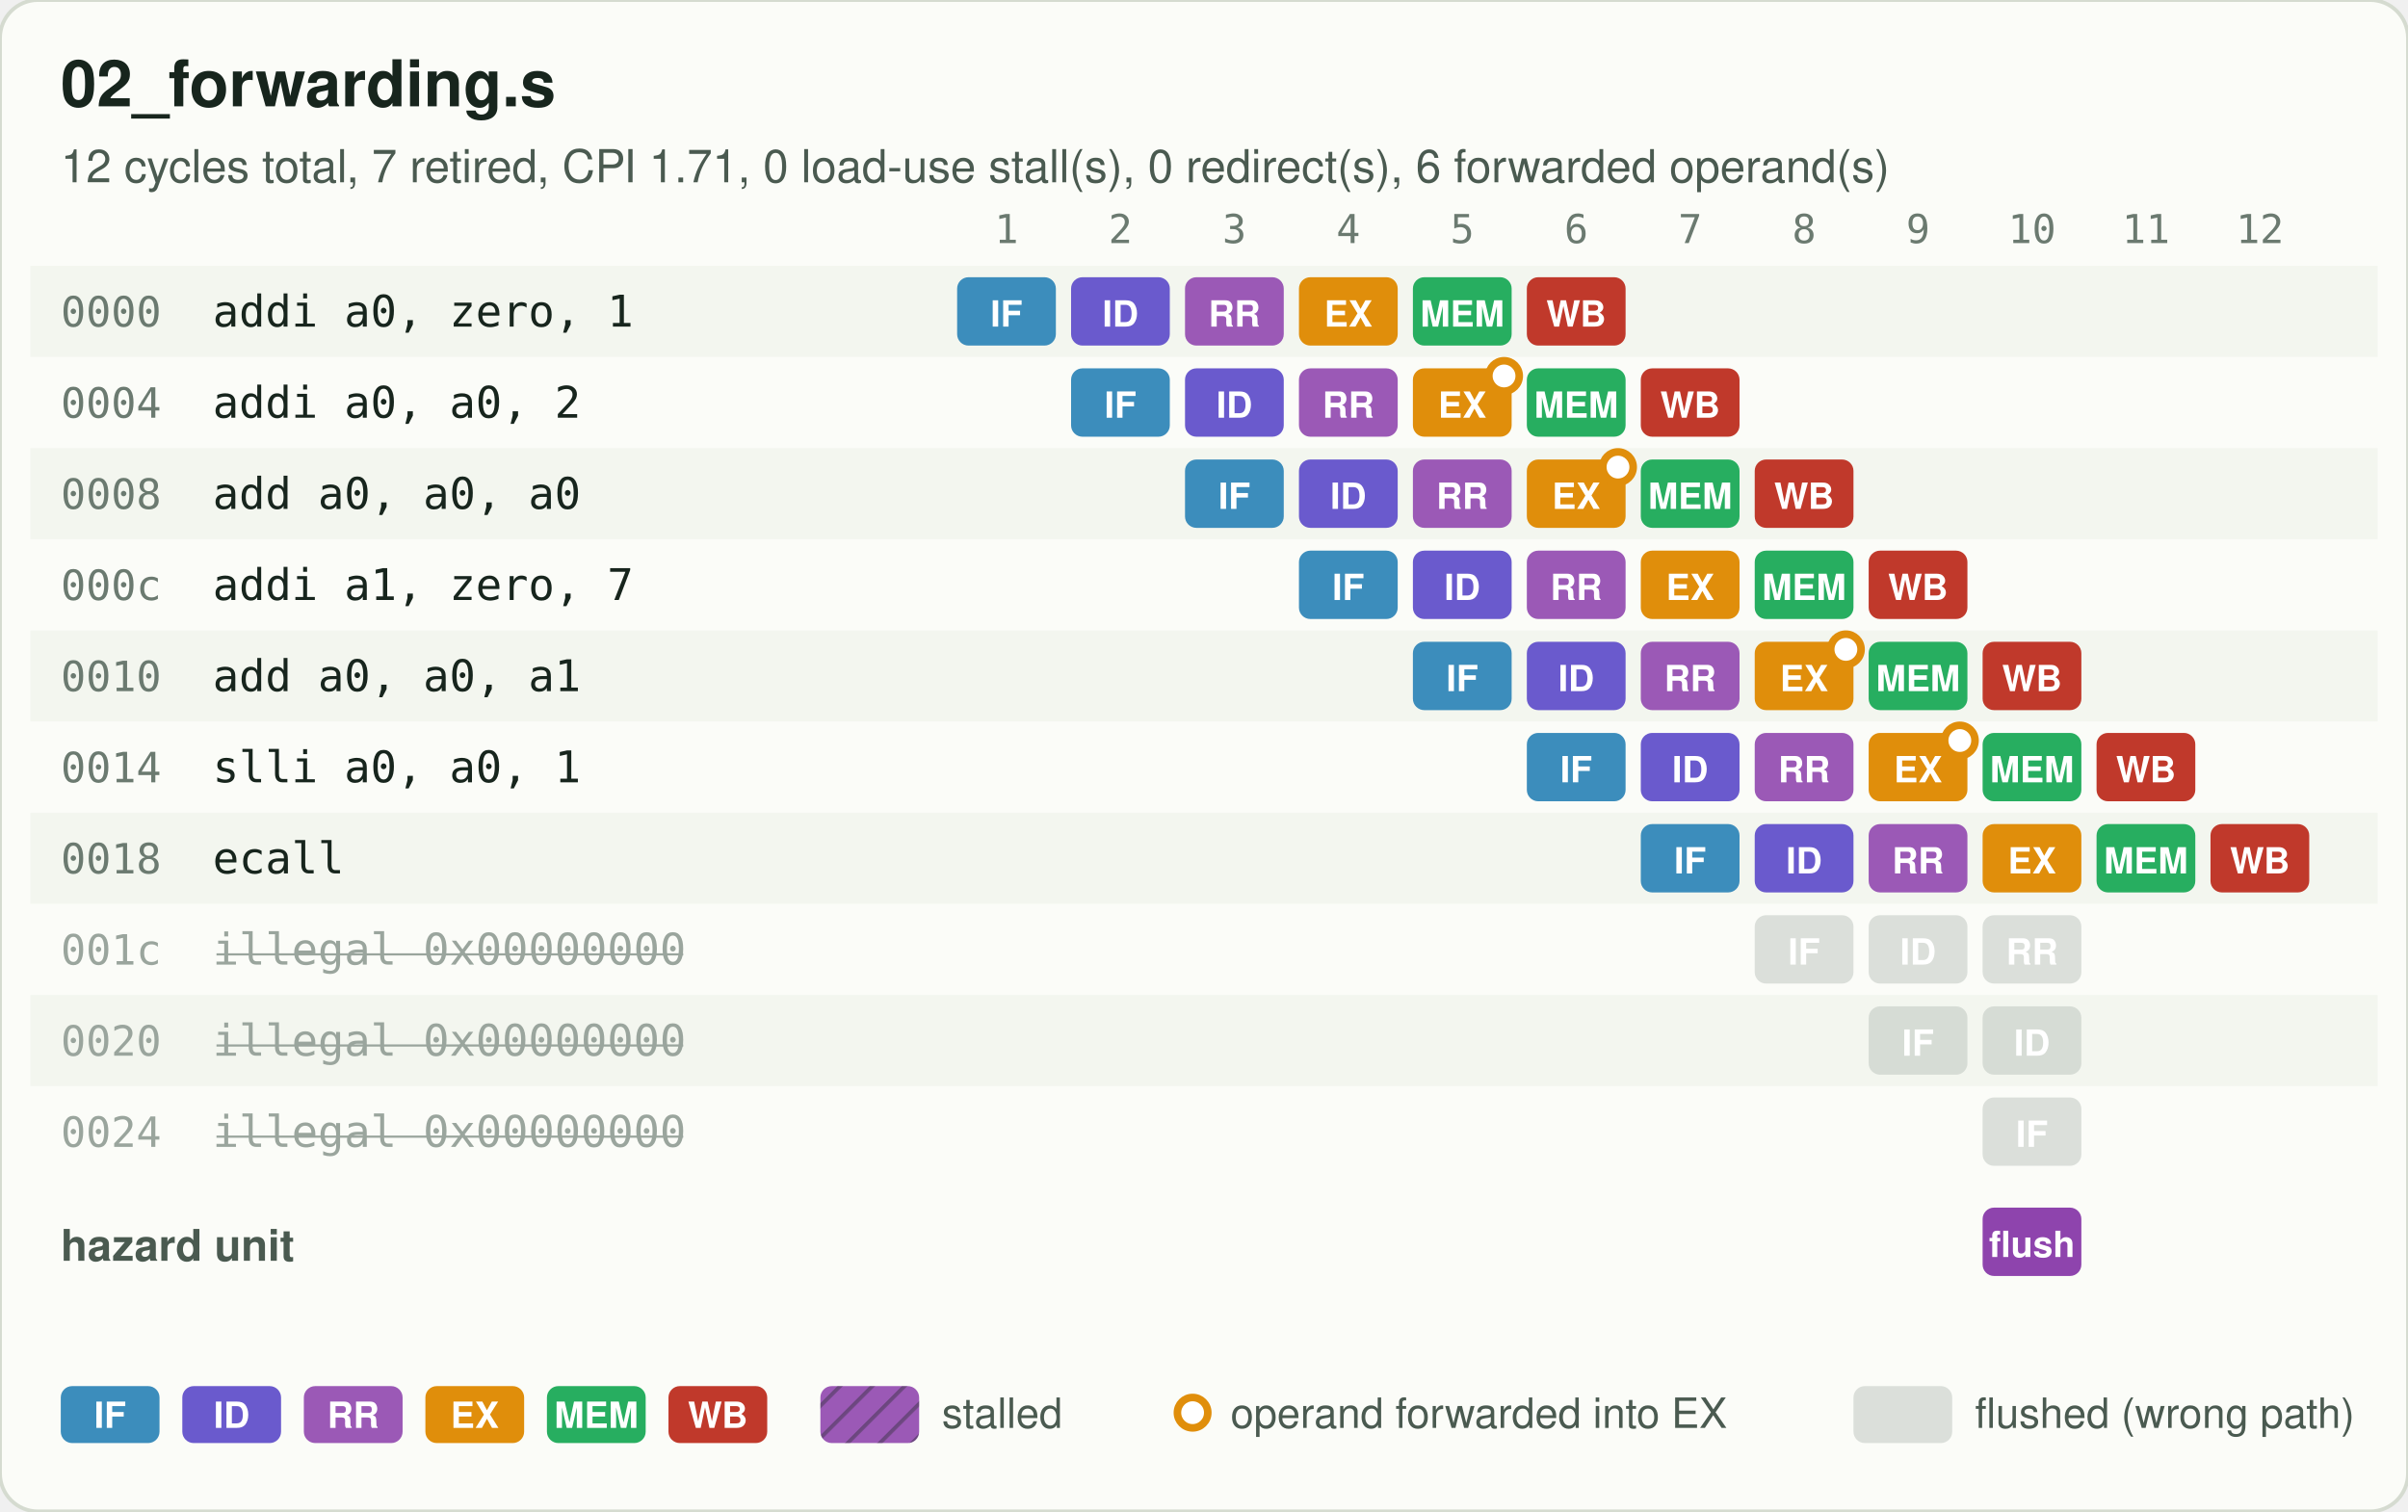
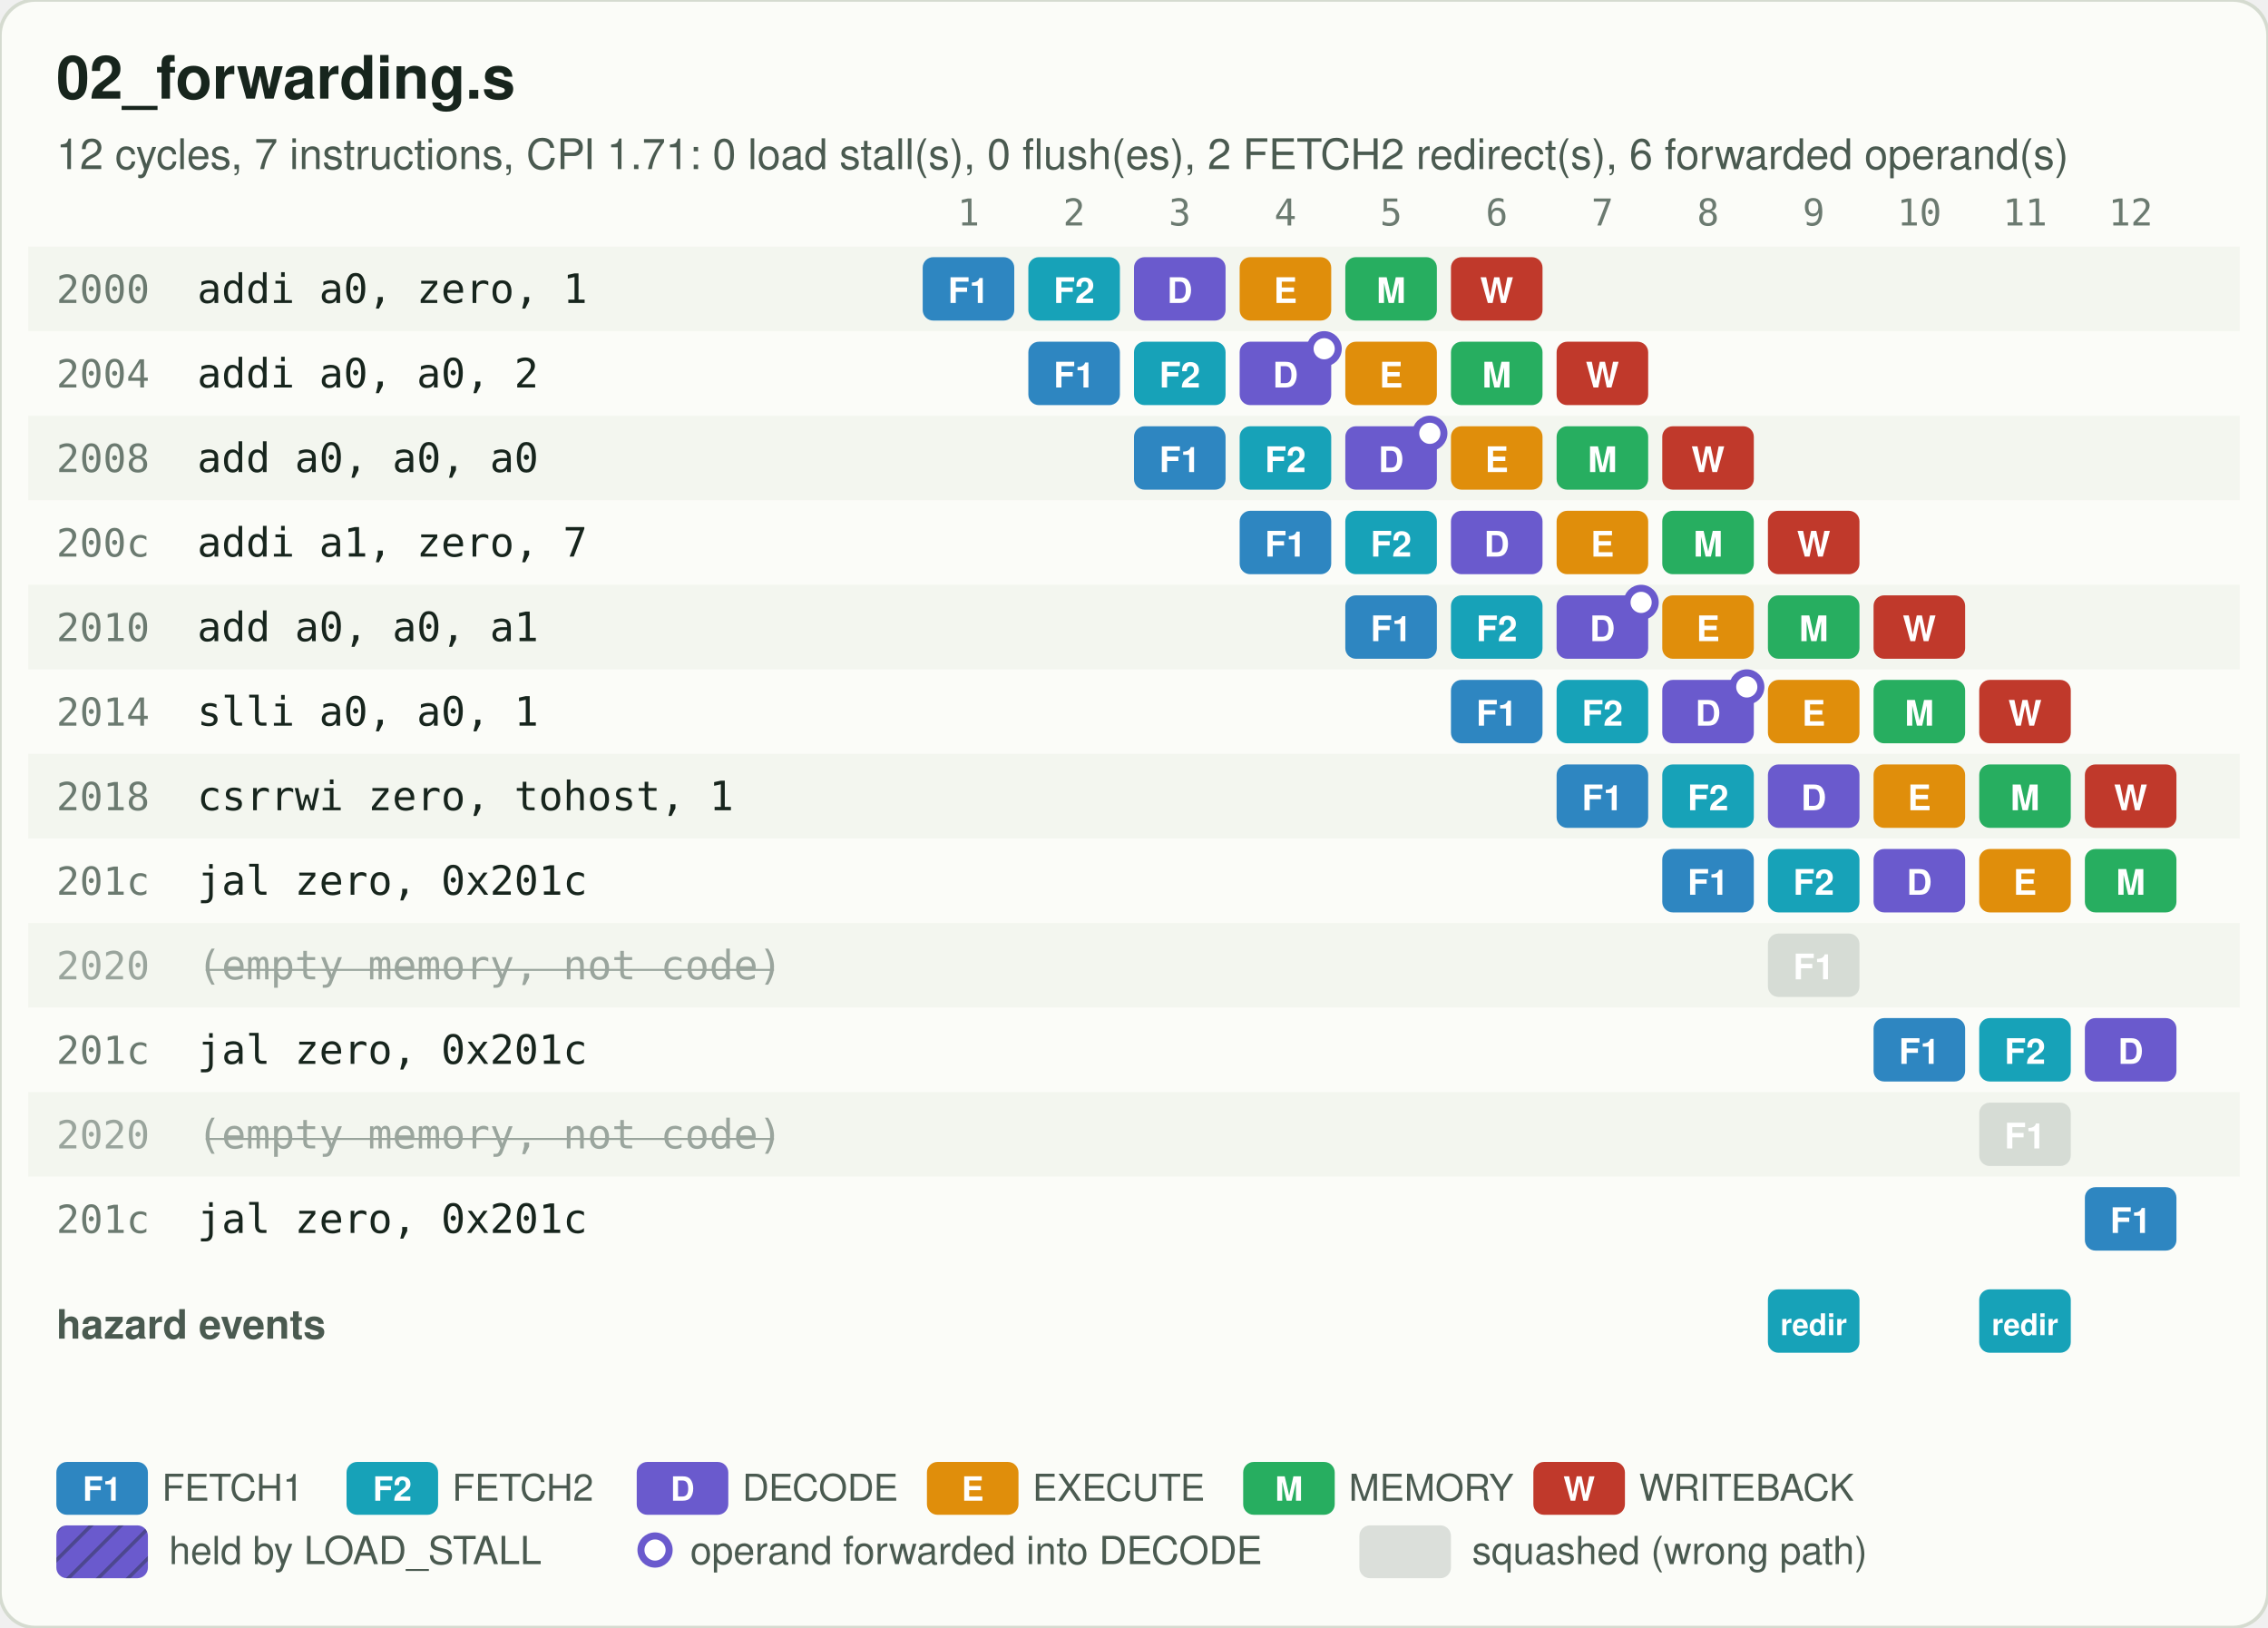
- <svg xmlns="http://www.w3.org/2000/svg" viewBox="0 0 634 398" width="634" height="398">
+ <svg xmlns="http://www.w3.org/2000/svg" viewBox="0 0 644 462" width="644" height="462">
  <defs>
    <pattern id="hatch" width="6" height="6" patternUnits="userSpaceOnUse" patternTransform="rotate(45)">
      <line x1="0" y1="0" x2="0" y2="6" stroke="#17251D" stroke-opacity="0.35" stroke-width="2" />
    </pattern>
  </defs>
  <rect width="100%" height="100%" rx="10" fill="#FBFCF8" stroke="#D5DBD0" />
  <text x="16" y="28" font-family="'IBM Plex Sans','Segoe UI',Helvetica,Arial,sans-serif" font-size="17" font-weight="600" fill="#17251D">02_forwarding.s</text>
-   <text x="16" y="48" font-family="'IBM Plex Sans','Segoe UI',Helvetica,Arial,sans-serif" font-size="12" fill="#4A5A50">12 cycles total, 7 retired, CPI 1.71, 0 load-use stall(s), 0 redirect(s), 6 forwarded operand(s)</text>
-   <text x="265" y="64" text-anchor="middle" font-family="'IBM Plex Mono','SFMono-Regular',Consolas,monospace" font-size="10.5" fill="#6B7A70">1</text>
-   <text x="295" y="64" text-anchor="middle" font-family="'IBM Plex Mono','SFMono-Regular',Consolas,monospace" font-size="10.5" fill="#6B7A70">2</text>
-   <text x="325" y="64" text-anchor="middle" font-family="'IBM Plex Mono','SFMono-Regular',Consolas,monospace" font-size="10.5" fill="#6B7A70">3</text>
-   <text x="355" y="64" text-anchor="middle" font-family="'IBM Plex Mono','SFMono-Regular',Consolas,monospace" font-size="10.5" fill="#6B7A70">4</text>
-   <text x="385" y="64" text-anchor="middle" font-family="'IBM Plex Mono','SFMono-Regular',Consolas,monospace" font-size="10.5" fill="#6B7A70">5</text>
-   <text x="415" y="64" text-anchor="middle" font-family="'IBM Plex Mono','SFMono-Regular',Consolas,monospace" font-size="10.5" fill="#6B7A70">6</text>
-   <text x="445" y="64" text-anchor="middle" font-family="'IBM Plex Mono','SFMono-Regular',Consolas,monospace" font-size="10.5" fill="#6B7A70">7</text>
-   <text x="475" y="64" text-anchor="middle" font-family="'IBM Plex Mono','SFMono-Regular',Consolas,monospace" font-size="10.5" fill="#6B7A70">8</text>
-   <text x="505" y="64" text-anchor="middle" font-family="'IBM Plex Mono','SFMono-Regular',Consolas,monospace" font-size="10.5" fill="#6B7A70">9</text>
-   <text x="535" y="64" text-anchor="middle" font-family="'IBM Plex Mono','SFMono-Regular',Consolas,monospace" font-size="10.5" fill="#6B7A70">10</text>
-   <text x="565" y="64" text-anchor="middle" font-family="'IBM Plex Mono','SFMono-Regular',Consolas,monospace" font-size="10.5" fill="#6B7A70">11</text>
-   <text x="595" y="64" text-anchor="middle" font-family="'IBM Plex Mono','SFMono-Regular',Consolas,monospace" font-size="10.5" fill="#6B7A70">12</text>
-   <rect x="8" y="70" width="618" height="24" fill="#EEF2EA" fill-opacity="0.6" />
-   <text x="16" y="86" font-family="'IBM Plex Mono','SFMono-Regular',Consolas,monospace" font-size="11" fill="#6B7A70">0000</text>
+   <text x="16" y="48" font-family="'IBM Plex Sans','Segoe UI',Helvetica,Arial,sans-serif" font-size="12" fill="#4A5A50">12 cycles, 7 instructions, CPI 1.71: 0 load stall(s), 0 flush(es), 2 FETCH2 redirect(s), 6 forwarded operand(s)</text>
+   <text x="275" y="64" text-anchor="middle" font-family="'IBM Plex Mono','SFMono-Regular',Consolas,monospace" font-size="10.5" fill="#6B7A70">1</text>
+   <text x="305" y="64" text-anchor="middle" font-family="'IBM Plex Mono','SFMono-Regular',Consolas,monospace" font-size="10.5" fill="#6B7A70">2</text>
+   <text x="335" y="64" text-anchor="middle" font-family="'IBM Plex Mono','SFMono-Regular',Consolas,monospace" font-size="10.5" fill="#6B7A70">3</text>
+   <text x="365" y="64" text-anchor="middle" font-family="'IBM Plex Mono','SFMono-Regular',Consolas,monospace" font-size="10.5" fill="#6B7A70">4</text>
+   <text x="395" y="64" text-anchor="middle" font-family="'IBM Plex Mono','SFMono-Regular',Consolas,monospace" font-size="10.5" fill="#6B7A70">5</text>
+   <text x="425" y="64" text-anchor="middle" font-family="'IBM Plex Mono','SFMono-Regular',Consolas,monospace" font-size="10.5" fill="#6B7A70">6</text>
+   <text x="455" y="64" text-anchor="middle" font-family="'IBM Plex Mono','SFMono-Regular',Consolas,monospace" font-size="10.5" fill="#6B7A70">7</text>
+   <text x="485" y="64" text-anchor="middle" font-family="'IBM Plex Mono','SFMono-Regular',Consolas,monospace" font-size="10.5" fill="#6B7A70">8</text>
+   <text x="515" y="64" text-anchor="middle" font-family="'IBM Plex Mono','SFMono-Regular',Consolas,monospace" font-size="10.5" fill="#6B7A70">9</text>
+   <text x="545" y="64" text-anchor="middle" font-family="'IBM Plex Mono','SFMono-Regular',Consolas,monospace" font-size="10.5" fill="#6B7A70">10</text>
+   <text x="575" y="64" text-anchor="middle" font-family="'IBM Plex Mono','SFMono-Regular',Consolas,monospace" font-size="10.5" fill="#6B7A70">11</text>
+   <text x="605" y="64" text-anchor="middle" font-family="'IBM Plex Mono','SFMono-Regular',Consolas,monospace" font-size="10.5" fill="#6B7A70">12</text>
+   <rect x="8" y="70" width="628" height="24" fill="#EEF2EA" fill-opacity="0.6" />
+   <text x="16" y="86" font-family="'IBM Plex Mono','SFMono-Regular',Consolas,monospace" font-size="11" fill="#6B7A70">2000</text>
  <text x="56" y="86" font-family="'IBM Plex Mono','SFMono-Regular',Consolas,monospace" font-size="11.5" fill="#17251D">addi a0, zero, 1</text>
-   <rect x="252" y="73" width="26" height="18" rx="3" fill="#3C8DBC" />
-   <text x="265" y="86" text-anchor="middle" font-family="'IBM Plex Sans','Segoe UI',Helvetica,Arial,sans-serif" font-size="9.5" font-weight="700" fill="#FFFFFF">IF</text>
-   <rect x="282" y="73" width="26" height="18" rx="3" fill="#6A5ACD" />
-   <text x="295" y="86" text-anchor="middle" font-family="'IBM Plex Sans','Segoe UI',Helvetica,Arial,sans-serif" font-size="9.5" font-weight="700" fill="#FFFFFF">ID</text>
-   <rect x="312" y="73" width="26" height="18" rx="3" fill="#9B59B6" />
-   <text x="325" y="86" text-anchor="middle" font-family="'IBM Plex Sans','Segoe UI',Helvetica,Arial,sans-serif" font-size="9.5" font-weight="700" fill="#FFFFFF">RR</text>
-   <rect x="342" y="73" width="26" height="18" rx="3" fill="#E08E0B" />
-   <text x="355" y="86" text-anchor="middle" font-family="'IBM Plex Sans','Segoe UI',Helvetica,Arial,sans-serif" font-size="9.5" font-weight="700" fill="#FFFFFF">EX</text>
-   <rect x="372" y="73" width="26" height="18" rx="3" fill="#27AE60" />
-   <text x="385" y="86" text-anchor="middle" font-family="'IBM Plex Sans','Segoe UI',Helvetica,Arial,sans-serif" font-size="9.5" font-weight="700" fill="#FFFFFF">MEM</text>
-   <rect x="402" y="73" width="26" height="18" rx="3" fill="#C0392B" />
-   <text x="415" y="86" text-anchor="middle" font-family="'IBM Plex Sans','Segoe UI',Helvetica,Arial,sans-serif" font-size="9.5" font-weight="700" fill="#FFFFFF">WB</text>
-   <text x="16" y="110" font-family="'IBM Plex Mono','SFMono-Regular',Consolas,monospace" font-size="11" fill="#6B7A70">0004</text>
+   <rect x="262" y="73" width="26" height="18" rx="3" fill="#2E86C1" />
+   <text x="275" y="86" text-anchor="middle" font-family="'IBM Plex Sans','Segoe UI',Helvetica,Arial,sans-serif" font-size="10" font-weight="700" fill="#FFFFFF">F1</text>
+   <rect x="292" y="73" width="26" height="18" rx="3" fill="#17A2B8" />
+   <text x="305" y="86" text-anchor="middle" font-family="'IBM Plex Sans','Segoe UI',Helvetica,Arial,sans-serif" font-size="10" font-weight="700" fill="#FFFFFF">F2</text>
+   <rect x="322" y="73" width="26" height="18" rx="3" fill="#6A5ACD" />
+   <text x="335" y="86" text-anchor="middle" font-family="'IBM Plex Sans','Segoe UI',Helvetica,Arial,sans-serif" font-size="10" font-weight="700" fill="#FFFFFF">D</text>
+   <rect x="352" y="73" width="26" height="18" rx="3" fill="#E08E0B" />
+   <text x="365" y="86" text-anchor="middle" font-family="'IBM Plex Sans','Segoe UI',Helvetica,Arial,sans-serif" font-size="10" font-weight="700" fill="#FFFFFF">E</text>
+   <rect x="382" y="73" width="26" height="18" rx="3" fill="#27AE60" />
+   <text x="395" y="86" text-anchor="middle" font-family="'IBM Plex Sans','Segoe UI',Helvetica,Arial,sans-serif" font-size="10" font-weight="700" fill="#FFFFFF">M</text>
+   <rect x="412" y="73" width="26" height="18" rx="3" fill="#C0392B" />
+   <text x="425" y="86" text-anchor="middle" font-family="'IBM Plex Sans','Segoe UI',Helvetica,Arial,sans-serif" font-size="10" font-weight="700" fill="#FFFFFF">W</text>
+   <text x="16" y="110" font-family="'IBM Plex Mono','SFMono-Regular',Consolas,monospace" font-size="11" fill="#6B7A70">2004</text>
  <text x="56" y="110" font-family="'IBM Plex Mono','SFMono-Regular',Consolas,monospace" font-size="11.5" fill="#17251D">addi a0, a0, 2</text>
-   <rect x="282" y="97" width="26" height="18" rx="3" fill="#3C8DBC" />
-   <text x="295" y="110" text-anchor="middle" font-family="'IBM Plex Sans','Segoe UI',Helvetica,Arial,sans-serif" font-size="9.5" font-weight="700" fill="#FFFFFF">IF</text>
-   <rect x="312" y="97" width="26" height="18" rx="3" fill="#6A5ACD" />
-   <text x="325" y="110" text-anchor="middle" font-family="'IBM Plex Sans','Segoe UI',Helvetica,Arial,sans-serif" font-size="9.5" font-weight="700" fill="#FFFFFF">ID</text>
-   <rect x="342" y="97" width="26" height="18" rx="3" fill="#9B59B6" />
-   <text x="355" y="110" text-anchor="middle" font-family="'IBM Plex Sans','Segoe UI',Helvetica,Arial,sans-serif" font-size="9.5" font-weight="700" fill="#FFFFFF">RR</text>
-   <rect x="372" y="97" width="26" height="18" rx="3" fill="#E08E0B" />
-   <text x="385" y="110" text-anchor="middle" font-family="'IBM Plex Sans','Segoe UI',Helvetica,Arial,sans-serif" font-size="9.5" font-weight="700" fill="#FFFFFF">EX</text>
-   <circle cx="396" cy="99" r="4" fill="#FFFFFF" stroke="#E08E0B" stroke-width="2" />
-   <rect x="402" y="97" width="26" height="18" rx="3" fill="#27AE60" />
-   <text x="415" y="110" text-anchor="middle" font-family="'IBM Plex Sans','Segoe UI',Helvetica,Arial,sans-serif" font-size="9.5" font-weight="700" fill="#FFFFFF">MEM</text>
-   <rect x="432" y="97" width="26" height="18" rx="3" fill="#C0392B" />
-   <text x="445" y="110" text-anchor="middle" font-family="'IBM Plex Sans','Segoe UI',Helvetica,Arial,sans-serif" font-size="9.5" font-weight="700" fill="#FFFFFF">WB</text>
-   <rect x="8" y="118" width="618" height="24" fill="#EEF2EA" fill-opacity="0.6" />
-   <text x="16" y="134" font-family="'IBM Plex Mono','SFMono-Regular',Consolas,monospace" font-size="11" fill="#6B7A70">0008</text>
+   <rect x="292" y="97" width="26" height="18" rx="3" fill="#2E86C1" />
+   <text x="305" y="110" text-anchor="middle" font-family="'IBM Plex Sans','Segoe UI',Helvetica,Arial,sans-serif" font-size="10" font-weight="700" fill="#FFFFFF">F1</text>
+   <rect x="322" y="97" width="26" height="18" rx="3" fill="#17A2B8" />
+   <text x="335" y="110" text-anchor="middle" font-family="'IBM Plex Sans','Segoe UI',Helvetica,Arial,sans-serif" font-size="10" font-weight="700" fill="#FFFFFF">F2</text>
+   <rect x="352" y="97" width="26" height="18" rx="3" fill="#6A5ACD" />
+   <text x="365" y="110" text-anchor="middle" font-family="'IBM Plex Sans','Segoe UI',Helvetica,Arial,sans-serif" font-size="10" font-weight="700" fill="#FFFFFF">D</text>
+   <circle cx="376" cy="99" r="4" fill="#FFFFFF" stroke="#6A5ACD" stroke-width="2" />
+   <rect x="382" y="97" width="26" height="18" rx="3" fill="#E08E0B" />
+   <text x="395" y="110" text-anchor="middle" font-family="'IBM Plex Sans','Segoe UI',Helvetica,Arial,sans-serif" font-size="10" font-weight="700" fill="#FFFFFF">E</text>
+   <rect x="412" y="97" width="26" height="18" rx="3" fill="#27AE60" />
+   <text x="425" y="110" text-anchor="middle" font-family="'IBM Plex Sans','Segoe UI',Helvetica,Arial,sans-serif" font-size="10" font-weight="700" fill="#FFFFFF">M</text>
+   <rect x="442" y="97" width="26" height="18" rx="3" fill="#C0392B" />
+   <text x="455" y="110" text-anchor="middle" font-family="'IBM Plex Sans','Segoe UI',Helvetica,Arial,sans-serif" font-size="10" font-weight="700" fill="#FFFFFF">W</text>
+   <rect x="8" y="118" width="628" height="24" fill="#EEF2EA" fill-opacity="0.6" />
+   <text x="16" y="134" font-family="'IBM Plex Mono','SFMono-Regular',Consolas,monospace" font-size="11" fill="#6B7A70">2008</text>
  <text x="56" y="134" font-family="'IBM Plex Mono','SFMono-Regular',Consolas,monospace" font-size="11.5" fill="#17251D">add a0, a0, a0</text>
-   <rect x="312" y="121" width="26" height="18" rx="3" fill="#3C8DBC" />
-   <text x="325" y="134" text-anchor="middle" font-family="'IBM Plex Sans','Segoe UI',Helvetica,Arial,sans-serif" font-size="9.5" font-weight="700" fill="#FFFFFF">IF</text>
-   <rect x="342" y="121" width="26" height="18" rx="3" fill="#6A5ACD" />
-   <text x="355" y="134" text-anchor="middle" font-family="'IBM Plex Sans','Segoe UI',Helvetica,Arial,sans-serif" font-size="9.5" font-weight="700" fill="#FFFFFF">ID</text>
-   <rect x="372" y="121" width="26" height="18" rx="3" fill="#9B59B6" />
-   <text x="385" y="134" text-anchor="middle" font-family="'IBM Plex Sans','Segoe UI',Helvetica,Arial,sans-serif" font-size="9.5" font-weight="700" fill="#FFFFFF">RR</text>
-   <rect x="402" y="121" width="26" height="18" rx="3" fill="#E08E0B" />
-   <text x="415" y="134" text-anchor="middle" font-family="'IBM Plex Sans','Segoe UI',Helvetica,Arial,sans-serif" font-size="9.5" font-weight="700" fill="#FFFFFF">EX</text>
-   <circle cx="426" cy="123" r="4" fill="#FFFFFF" stroke="#E08E0B" stroke-width="2" />
-   <rect x="432" y="121" width="26" height="18" rx="3" fill="#27AE60" />
-   <text x="445" y="134" text-anchor="middle" font-family="'IBM Plex Sans','Segoe UI',Helvetica,Arial,sans-serif" font-size="9.5" font-weight="700" fill="#FFFFFF">MEM</text>
-   <rect x="462" y="121" width="26" height="18" rx="3" fill="#C0392B" />
-   <text x="475" y="134" text-anchor="middle" font-family="'IBM Plex Sans','Segoe UI',Helvetica,Arial,sans-serif" font-size="9.5" font-weight="700" fill="#FFFFFF">WB</text>
-   <text x="16" y="158" font-family="'IBM Plex Mono','SFMono-Regular',Consolas,monospace" font-size="11" fill="#6B7A70">000c</text>
+   <rect x="322" y="121" width="26" height="18" rx="3" fill="#2E86C1" />
+   <text x="335" y="134" text-anchor="middle" font-family="'IBM Plex Sans','Segoe UI',Helvetica,Arial,sans-serif" font-size="10" font-weight="700" fill="#FFFFFF">F1</text>
+   <rect x="352" y="121" width="26" height="18" rx="3" fill="#17A2B8" />
+   <text x="365" y="134" text-anchor="middle" font-family="'IBM Plex Sans','Segoe UI',Helvetica,Arial,sans-serif" font-size="10" font-weight="700" fill="#FFFFFF">F2</text>
+   <rect x="382" y="121" width="26" height="18" rx="3" fill="#6A5ACD" />
+   <text x="395" y="134" text-anchor="middle" font-family="'IBM Plex Sans','Segoe UI',Helvetica,Arial,sans-serif" font-size="10" font-weight="700" fill="#FFFFFF">D</text>
+   <circle cx="406" cy="123" r="4" fill="#FFFFFF" stroke="#6A5ACD" stroke-width="2" />
+   <rect x="412" y="121" width="26" height="18" rx="3" fill="#E08E0B" />
+   <text x="425" y="134" text-anchor="middle" font-family="'IBM Plex Sans','Segoe UI',Helvetica,Arial,sans-serif" font-size="10" font-weight="700" fill="#FFFFFF">E</text>
+   <rect x="442" y="121" width="26" height="18" rx="3" fill="#27AE60" />
+   <text x="455" y="134" text-anchor="middle" font-family="'IBM Plex Sans','Segoe UI',Helvetica,Arial,sans-serif" font-size="10" font-weight="700" fill="#FFFFFF">M</text>
+   <rect x="472" y="121" width="26" height="18" rx="3" fill="#C0392B" />
+   <text x="485" y="134" text-anchor="middle" font-family="'IBM Plex Sans','Segoe UI',Helvetica,Arial,sans-serif" font-size="10" font-weight="700" fill="#FFFFFF">W</text>
+   <text x="16" y="158" font-family="'IBM Plex Mono','SFMono-Regular',Consolas,monospace" font-size="11" fill="#6B7A70">200c</text>
  <text x="56" y="158" font-family="'IBM Plex Mono','SFMono-Regular',Consolas,monospace" font-size="11.5" fill="#17251D">addi a1, zero, 7</text>
-   <rect x="342" y="145" width="26" height="18" rx="3" fill="#3C8DBC" />
-   <text x="355" y="158" text-anchor="middle" font-family="'IBM Plex Sans','Segoe UI',Helvetica,Arial,sans-serif" font-size="9.5" font-weight="700" fill="#FFFFFF">IF</text>
-   <rect x="372" y="145" width="26" height="18" rx="3" fill="#6A5ACD" />
-   <text x="385" y="158" text-anchor="middle" font-family="'IBM Plex Sans','Segoe UI',Helvetica,Arial,sans-serif" font-size="9.5" font-weight="700" fill="#FFFFFF">ID</text>
-   <rect x="402" y="145" width="26" height="18" rx="3" fill="#9B59B6" />
-   <text x="415" y="158" text-anchor="middle" font-family="'IBM Plex Sans','Segoe UI',Helvetica,Arial,sans-serif" font-size="9.5" font-weight="700" fill="#FFFFFF">RR</text>
-   <rect x="432" y="145" width="26" height="18" rx="3" fill="#E08E0B" />
-   <text x="445" y="158" text-anchor="middle" font-family="'IBM Plex Sans','Segoe UI',Helvetica,Arial,sans-serif" font-size="9.5" font-weight="700" fill="#FFFFFF">EX</text>
-   <rect x="462" y="145" width="26" height="18" rx="3" fill="#27AE60" />
-   <text x="475" y="158" text-anchor="middle" font-family="'IBM Plex Sans','Segoe UI',Helvetica,Arial,sans-serif" font-size="9.5" font-weight="700" fill="#FFFFFF">MEM</text>
-   <rect x="492" y="145" width="26" height="18" rx="3" fill="#C0392B" />
-   <text x="505" y="158" text-anchor="middle" font-family="'IBM Plex Sans','Segoe UI',Helvetica,Arial,sans-serif" font-size="9.5" font-weight="700" fill="#FFFFFF">WB</text>
-   <rect x="8" y="166" width="618" height="24" fill="#EEF2EA" fill-opacity="0.6" />
-   <text x="16" y="182" font-family="'IBM Plex Mono','SFMono-Regular',Consolas,monospace" font-size="11" fill="#6B7A70">0010</text>
+   <rect x="352" y="145" width="26" height="18" rx="3" fill="#2E86C1" />
+   <text x="365" y="158" text-anchor="middle" font-family="'IBM Plex Sans','Segoe UI',Helvetica,Arial,sans-serif" font-size="10" font-weight="700" fill="#FFFFFF">F1</text>
+   <rect x="382" y="145" width="26" height="18" rx="3" fill="#17A2B8" />
+   <text x="395" y="158" text-anchor="middle" font-family="'IBM Plex Sans','Segoe UI',Helvetica,Arial,sans-serif" font-size="10" font-weight="700" fill="#FFFFFF">F2</text>
+   <rect x="412" y="145" width="26" height="18" rx="3" fill="#6A5ACD" />
+   <text x="425" y="158" text-anchor="middle" font-family="'IBM Plex Sans','Segoe UI',Helvetica,Arial,sans-serif" font-size="10" font-weight="700" fill="#FFFFFF">D</text>
+   <rect x="442" y="145" width="26" height="18" rx="3" fill="#E08E0B" />
+   <text x="455" y="158" text-anchor="middle" font-family="'IBM Plex Sans','Segoe UI',Helvetica,Arial,sans-serif" font-size="10" font-weight="700" fill="#FFFFFF">E</text>
+   <rect x="472" y="145" width="26" height="18" rx="3" fill="#27AE60" />
+   <text x="485" y="158" text-anchor="middle" font-family="'IBM Plex Sans','Segoe UI',Helvetica,Arial,sans-serif" font-size="10" font-weight="700" fill="#FFFFFF">M</text>
+   <rect x="502" y="145" width="26" height="18" rx="3" fill="#C0392B" />
+   <text x="515" y="158" text-anchor="middle" font-family="'IBM Plex Sans','Segoe UI',Helvetica,Arial,sans-serif" font-size="10" font-weight="700" fill="#FFFFFF">W</text>
+   <rect x="8" y="166" width="628" height="24" fill="#EEF2EA" fill-opacity="0.6" />
+   <text x="16" y="182" font-family="'IBM Plex Mono','SFMono-Regular',Consolas,monospace" font-size="11" fill="#6B7A70">2010</text>
  <text x="56" y="182" font-family="'IBM Plex Mono','SFMono-Regular',Consolas,monospace" font-size="11.5" fill="#17251D">add a0, a0, a1</text>
-   <rect x="372" y="169" width="26" height="18" rx="3" fill="#3C8DBC" />
-   <text x="385" y="182" text-anchor="middle" font-family="'IBM Plex Sans','Segoe UI',Helvetica,Arial,sans-serif" font-size="9.5" font-weight="700" fill="#FFFFFF">IF</text>
-   <rect x="402" y="169" width="26" height="18" rx="3" fill="#6A5ACD" />
-   <text x="415" y="182" text-anchor="middle" font-family="'IBM Plex Sans','Segoe UI',Helvetica,Arial,sans-serif" font-size="9.5" font-weight="700" fill="#FFFFFF">ID</text>
-   <rect x="432" y="169" width="26" height="18" rx="3" fill="#9B59B6" />
-   <text x="445" y="182" text-anchor="middle" font-family="'IBM Plex Sans','Segoe UI',Helvetica,Arial,sans-serif" font-size="9.5" font-weight="700" fill="#FFFFFF">RR</text>
-   <rect x="462" y="169" width="26" height="18" rx="3" fill="#E08E0B" />
-   <text x="475" y="182" text-anchor="middle" font-family="'IBM Plex Sans','Segoe UI',Helvetica,Arial,sans-serif" font-size="9.5" font-weight="700" fill="#FFFFFF">EX</text>
-   <circle cx="486" cy="171" r="4" fill="#FFFFFF" stroke="#E08E0B" stroke-width="2" />
-   <rect x="492" y="169" width="26" height="18" rx="3" fill="#27AE60" />
-   <text x="505" y="182" text-anchor="middle" font-family="'IBM Plex Sans','Segoe UI',Helvetica,Arial,sans-serif" font-size="9.5" font-weight="700" fill="#FFFFFF">MEM</text>
-   <rect x="522" y="169" width="26" height="18" rx="3" fill="#C0392B" />
-   <text x="535" y="182" text-anchor="middle" font-family="'IBM Plex Sans','Segoe UI',Helvetica,Arial,sans-serif" font-size="9.5" font-weight="700" fill="#FFFFFF">WB</text>
-   <text x="16" y="206" font-family="'IBM Plex Mono','SFMono-Regular',Consolas,monospace" font-size="11" fill="#6B7A70">0014</text>
+   <rect x="382" y="169" width="26" height="18" rx="3" fill="#2E86C1" />
+   <text x="395" y="182" text-anchor="middle" font-family="'IBM Plex Sans','Segoe UI',Helvetica,Arial,sans-serif" font-size="10" font-weight="700" fill="#FFFFFF">F1</text>
+   <rect x="412" y="169" width="26" height="18" rx="3" fill="#17A2B8" />
+   <text x="425" y="182" text-anchor="middle" font-family="'IBM Plex Sans','Segoe UI',Helvetica,Arial,sans-serif" font-size="10" font-weight="700" fill="#FFFFFF">F2</text>
+   <rect x="442" y="169" width="26" height="18" rx="3" fill="#6A5ACD" />
+   <text x="455" y="182" text-anchor="middle" font-family="'IBM Plex Sans','Segoe UI',Helvetica,Arial,sans-serif" font-size="10" font-weight="700" fill="#FFFFFF">D</text>
+   <circle cx="466" cy="171" r="4" fill="#FFFFFF" stroke="#6A5ACD" stroke-width="2" />
+   <rect x="472" y="169" width="26" height="18" rx="3" fill="#E08E0B" />
+   <text x="485" y="182" text-anchor="middle" font-family="'IBM Plex Sans','Segoe UI',Helvetica,Arial,sans-serif" font-size="10" font-weight="700" fill="#FFFFFF">E</text>
+   <rect x="502" y="169" width="26" height="18" rx="3" fill="#27AE60" />
+   <text x="515" y="182" text-anchor="middle" font-family="'IBM Plex Sans','Segoe UI',Helvetica,Arial,sans-serif" font-size="10" font-weight="700" fill="#FFFFFF">M</text>
+   <rect x="532" y="169" width="26" height="18" rx="3" fill="#C0392B" />
+   <text x="545" y="182" text-anchor="middle" font-family="'IBM Plex Sans','Segoe UI',Helvetica,Arial,sans-serif" font-size="10" font-weight="700" fill="#FFFFFF">W</text>
+   <text x="16" y="206" font-family="'IBM Plex Mono','SFMono-Regular',Consolas,monospace" font-size="11" fill="#6B7A70">2014</text>
  <text x="56" y="206" font-family="'IBM Plex Mono','SFMono-Regular',Consolas,monospace" font-size="11.5" fill="#17251D">slli a0, a0, 1</text>
-   <rect x="402" y="193" width="26" height="18" rx="3" fill="#3C8DBC" />
-   <text x="415" y="206" text-anchor="middle" font-family="'IBM Plex Sans','Segoe UI',Helvetica,Arial,sans-serif" font-size="9.5" font-weight="700" fill="#FFFFFF">IF</text>
-   <rect x="432" y="193" width="26" height="18" rx="3" fill="#6A5ACD" />
-   <text x="445" y="206" text-anchor="middle" font-family="'IBM Plex Sans','Segoe UI',Helvetica,Arial,sans-serif" font-size="9.5" font-weight="700" fill="#FFFFFF">ID</text>
-   <rect x="462" y="193" width="26" height="18" rx="3" fill="#9B59B6" />
-   <text x="475" y="206" text-anchor="middle" font-family="'IBM Plex Sans','Segoe UI',Helvetica,Arial,sans-serif" font-size="9.5" font-weight="700" fill="#FFFFFF">RR</text>
-   <rect x="492" y="193" width="26" height="18" rx="3" fill="#E08E0B" />
-   <text x="505" y="206" text-anchor="middle" font-family="'IBM Plex Sans','Segoe UI',Helvetica,Arial,sans-serif" font-size="9.5" font-weight="700" fill="#FFFFFF">EX</text>
-   <circle cx="516" cy="195" r="4" fill="#FFFFFF" stroke="#E08E0B" stroke-width="2" />
-   <rect x="522" y="193" width="26" height="18" rx="3" fill="#27AE60" />
-   <text x="535" y="206" text-anchor="middle" font-family="'IBM Plex Sans','Segoe UI',Helvetica,Arial,sans-serif" font-size="9.5" font-weight="700" fill="#FFFFFF">MEM</text>
-   <rect x="552" y="193" width="26" height="18" rx="3" fill="#C0392B" />
-   <text x="565" y="206" text-anchor="middle" font-family="'IBM Plex Sans','Segoe UI',Helvetica,Arial,sans-serif" font-size="9.5" font-weight="700" fill="#FFFFFF">WB</text>
-   <rect x="8" y="214" width="618" height="24" fill="#EEF2EA" fill-opacity="0.6" />
-   <text x="16" y="230" font-family="'IBM Plex Mono','SFMono-Regular',Consolas,monospace" font-size="11" fill="#6B7A70">0018</text>
-   <text x="56" y="230" font-family="'IBM Plex Mono','SFMono-Regular',Consolas,monospace" font-size="11.5" fill="#17251D">ecall</text>
-   <rect x="432" y="217" width="26" height="18" rx="3" fill="#3C8DBC" />
-   <text x="445" y="230" text-anchor="middle" font-family="'IBM Plex Sans','Segoe UI',Helvetica,Arial,sans-serif" font-size="9.5" font-weight="700" fill="#FFFFFF">IF</text>
-   <rect x="462" y="217" width="26" height="18" rx="3" fill="#6A5ACD" />
-   <text x="475" y="230" text-anchor="middle" font-family="'IBM Plex Sans','Segoe UI',Helvetica,Arial,sans-serif" font-size="9.5" font-weight="700" fill="#FFFFFF">ID</text>
-   <rect x="492" y="217" width="26" height="18" rx="3" fill="#9B59B6" />
-   <text x="505" y="230" text-anchor="middle" font-family="'IBM Plex Sans','Segoe UI',Helvetica,Arial,sans-serif" font-size="9.5" font-weight="700" fill="#FFFFFF">RR</text>
-   <rect x="522" y="217" width="26" height="18" rx="3" fill="#E08E0B" />
-   <text x="535" y="230" text-anchor="middle" font-family="'IBM Plex Sans','Segoe UI',Helvetica,Arial,sans-serif" font-size="9.5" font-weight="700" fill="#FFFFFF">EX</text>
-   <rect x="552" y="217" width="26" height="18" rx="3" fill="#27AE60" />
-   <text x="565" y="230" text-anchor="middle" font-family="'IBM Plex Sans','Segoe UI',Helvetica,Arial,sans-serif" font-size="9.5" font-weight="700" fill="#FFFFFF">MEM</text>
-   <rect x="582" y="217" width="26" height="18" rx="3" fill="#C0392B" />
-   <text x="595" y="230" text-anchor="middle" font-family="'IBM Plex Sans','Segoe UI',Helvetica,Arial,sans-serif" font-size="9.5" font-weight="700" fill="#FFFFFF">WB</text>
-   <text x="16" y="254" font-family="'IBM Plex Mono','SFMono-Regular',Consolas,monospace" font-size="11" fill="#9AA59D">001c</text>
-   <text x="56" y="254" font-family="'IBM Plex Mono','SFMono-Regular',Consolas,monospace" font-size="11.5" fill="#9AA59D" text-decoration="line-through">illegal 0x00000000</text>
-   <rect x="462" y="241" width="26" height="18" rx="3" fill="#B4BDB6" fill-opacity="0.45" />
-   <text x="475" y="254" text-anchor="middle" font-family="'IBM Plex Sans','Segoe UI',Helvetica,Arial,sans-serif" font-size="9.5" font-weight="700" fill="#FFFFFF">IF</text>
-   <rect x="492" y="241" width="26" height="18" rx="3" fill="#B4BDB6" fill-opacity="0.45" />
-   <text x="505" y="254" text-anchor="middle" font-family="'IBM Plex Sans','Segoe UI',Helvetica,Arial,sans-serif" font-size="9.5" font-weight="700" fill="#FFFFFF">ID</text>
-   <rect x="522" y="241" width="26" height="18" rx="3" fill="#B4BDB6" fill-opacity="0.45" />
-   <text x="535" y="254" text-anchor="middle" font-family="'IBM Plex Sans','Segoe UI',Helvetica,Arial,sans-serif" font-size="9.5" font-weight="700" fill="#FFFFFF">RR</text>
-   <rect x="8" y="262" width="618" height="24" fill="#EEF2EA" fill-opacity="0.6" />
-   <text x="16" y="278" font-family="'IBM Plex Mono','SFMono-Regular',Consolas,monospace" font-size="11" fill="#9AA59D">0020</text>
-   <text x="56" y="278" font-family="'IBM Plex Mono','SFMono-Regular',Consolas,monospace" font-size="11.5" fill="#9AA59D" text-decoration="line-through">illegal 0x00000000</text>
-   <rect x="492" y="265" width="26" height="18" rx="3" fill="#B4BDB6" fill-opacity="0.45" />
-   <text x="505" y="278" text-anchor="middle" font-family="'IBM Plex Sans','Segoe UI',Helvetica,Arial,sans-serif" font-size="9.5" font-weight="700" fill="#FFFFFF">IF</text>
-   <rect x="522" y="265" width="26" height="18" rx="3" fill="#B4BDB6" fill-opacity="0.45" />
-   <text x="535" y="278" text-anchor="middle" font-family="'IBM Plex Sans','Segoe UI',Helvetica,Arial,sans-serif" font-size="9.5" font-weight="700" fill="#FFFFFF">ID</text>
-   <text x="16" y="302" font-family="'IBM Plex Mono','SFMono-Regular',Consolas,monospace" font-size="11" fill="#9AA59D">0024</text>
-   <text x="56" y="302" font-family="'IBM Plex Mono','SFMono-Regular',Consolas,monospace" font-size="11.5" fill="#9AA59D" text-decoration="line-through">illegal 0x00000000</text>
-   <rect x="522" y="289" width="26" height="18" rx="3" fill="#B4BDB6" fill-opacity="0.45" />
-   <text x="535" y="302" text-anchor="middle" font-family="'IBM Plex Sans','Segoe UI',Helvetica,Arial,sans-serif" font-size="9.5" font-weight="700" fill="#FFFFFF">IF</text>
-   <text x="16" y="332" font-family="'IBM Plex Sans','Segoe UI',Helvetica,Arial,sans-serif" font-size="11.5" font-weight="600" fill="#4A5A50">hazard unit</text>
-   <rect x="522" y="318" width="26" height="18" rx="3" fill="#8E44AD" />
-   <text x="535" y="331" text-anchor="middle" font-family="'IBM Plex Sans','Segoe UI',Helvetica,Arial,sans-serif" font-size="9.5" font-weight="700" fill="#FFF">flush</text>
-   <rect x="16" y="365" width="26" height="15" rx="3" fill="#3C8DBC" />
-   <text x="29" y="376" text-anchor="middle" font-family="'IBM Plex Sans','Segoe UI',Helvetica,Arial,sans-serif" font-size="9.5" font-weight="700" fill="#FFF">IF</text>
-   <rect x="48" y="365" width="26" height="15" rx="3" fill="#6A5ACD" />
-   <text x="61" y="376" text-anchor="middle" font-family="'IBM Plex Sans','Segoe UI',Helvetica,Arial,sans-serif" font-size="9.5" font-weight="700" fill="#FFF">ID</text>
-   <rect x="80" y="365" width="26" height="15" rx="3" fill="#9B59B6" />
-   <text x="93" y="376" text-anchor="middle" font-family="'IBM Plex Sans','Segoe UI',Helvetica,Arial,sans-serif" font-size="9.5" font-weight="700" fill="#FFF">RR</text>
-   <rect x="112" y="365" width="26" height="15" rx="3" fill="#E08E0B" />
-   <text x="125" y="376" text-anchor="middle" font-family="'IBM Plex Sans','Segoe UI',Helvetica,Arial,sans-serif" font-size="9.5" font-weight="700" fill="#FFF">EX</text>
-   <rect x="144" y="365" width="26" height="15" rx="3" fill="#27AE60" />
-   <text x="157" y="376" text-anchor="middle" font-family="'IBM Plex Sans','Segoe UI',Helvetica,Arial,sans-serif" font-size="9.5" font-weight="700" fill="#FFF">MEM</text>
-   <rect x="176" y="365" width="26" height="15" rx="3" fill="#C0392B" />
-   <text x="189" y="376" text-anchor="middle" font-family="'IBM Plex Sans','Segoe UI',Helvetica,Arial,sans-serif" font-size="9.5" font-weight="700" fill="#FFF">WB</text>
-   <rect x="216" y="365" width="26" height="15" rx="3" fill="#9B59B6" />
-   <rect x="216" y="365" width="26" height="15" rx="3" fill="url(#hatch)" />
-   <text x="248" y="376" font-family="'IBM Plex Sans','Segoe UI',Helvetica,Arial,sans-serif" font-size="11" fill="#4A5A50">stalled</text>
-   <circle cx="314" cy="372" r="4" fill="#FFF" stroke="#E08E0B" stroke-width="2" />
-   <text x="324" y="376" font-family="'IBM Plex Sans','Segoe UI',Helvetica,Arial,sans-serif" font-size="11" fill="#4A5A50">operand forwarded into EX</text>
-   <rect x="488" y="365" width="26" height="15" rx="3" fill="#B4BDB6" fill-opacity="0.45" />
-   <text x="520" y="376" font-family="'IBM Plex Sans','Segoe UI',Helvetica,Arial,sans-serif" font-size="11" fill="#4A5A50">flushed (wrong path)</text>
+   <rect x="412" y="193" width="26" height="18" rx="3" fill="#2E86C1" />
+   <text x="425" y="206" text-anchor="middle" font-family="'IBM Plex Sans','Segoe UI',Helvetica,Arial,sans-serif" font-size="10" font-weight="700" fill="#FFFFFF">F1</text>
+   <rect x="442" y="193" width="26" height="18" rx="3" fill="#17A2B8" />
+   <text x="455" y="206" text-anchor="middle" font-family="'IBM Plex Sans','Segoe UI',Helvetica,Arial,sans-serif" font-size="10" font-weight="700" fill="#FFFFFF">F2</text>
+   <rect x="472" y="193" width="26" height="18" rx="3" fill="#6A5ACD" />
+   <text x="485" y="206" text-anchor="middle" font-family="'IBM Plex Sans','Segoe UI',Helvetica,Arial,sans-serif" font-size="10" font-weight="700" fill="#FFFFFF">D</text>
+   <circle cx="496" cy="195" r="4" fill="#FFFFFF" stroke="#6A5ACD" stroke-width="2" />
+   <rect x="502" y="193" width="26" height="18" rx="3" fill="#E08E0B" />
+   <text x="515" y="206" text-anchor="middle" font-family="'IBM Plex Sans','Segoe UI',Helvetica,Arial,sans-serif" font-size="10" font-weight="700" fill="#FFFFFF">E</text>
+   <rect x="532" y="193" width="26" height="18" rx="3" fill="#27AE60" />
+   <text x="545" y="206" text-anchor="middle" font-family="'IBM Plex Sans','Segoe UI',Helvetica,Arial,sans-serif" font-size="10" font-weight="700" fill="#FFFFFF">M</text>
+   <rect x="562" y="193" width="26" height="18" rx="3" fill="#C0392B" />
+   <text x="575" y="206" text-anchor="middle" font-family="'IBM Plex Sans','Segoe UI',Helvetica,Arial,sans-serif" font-size="10" font-weight="700" fill="#FFFFFF">W</text>
+   <rect x="8" y="214" width="628" height="24" fill="#EEF2EA" fill-opacity="0.6" />
+   <text x="16" y="230" font-family="'IBM Plex Mono','SFMono-Regular',Consolas,monospace" font-size="11" fill="#6B7A70">2018</text>
+   <text x="56" y="230" font-family="'IBM Plex Mono','SFMono-Regular',Consolas,monospace" font-size="11.5" fill="#17251D">csrrwi zero, tohost, 1</text>
+   <rect x="442" y="217" width="26" height="18" rx="3" fill="#2E86C1" />
+   <text x="455" y="230" text-anchor="middle" font-family="'IBM Plex Sans','Segoe UI',Helvetica,Arial,sans-serif" font-size="10" font-weight="700" fill="#FFFFFF">F1</text>
+   <rect x="472" y="217" width="26" height="18" rx="3" fill="#17A2B8" />
+   <text x="485" y="230" text-anchor="middle" font-family="'IBM Plex Sans','Segoe UI',Helvetica,Arial,sans-serif" font-size="10" font-weight="700" fill="#FFFFFF">F2</text>
+   <rect x="502" y="217" width="26" height="18" rx="3" fill="#6A5ACD" />
+   <text x="515" y="230" text-anchor="middle" font-family="'IBM Plex Sans','Segoe UI',Helvetica,Arial,sans-serif" font-size="10" font-weight="700" fill="#FFFFFF">D</text>
+   <rect x="532" y="217" width="26" height="18" rx="3" fill="#E08E0B" />
+   <text x="545" y="230" text-anchor="middle" font-family="'IBM Plex Sans','Segoe UI',Helvetica,Arial,sans-serif" font-size="10" font-weight="700" fill="#FFFFFF">E</text>
+   <rect x="562" y="217" width="26" height="18" rx="3" fill="#27AE60" />
+   <text x="575" y="230" text-anchor="middle" font-family="'IBM Plex Sans','Segoe UI',Helvetica,Arial,sans-serif" font-size="10" font-weight="700" fill="#FFFFFF">M</text>
+   <rect x="592" y="217" width="26" height="18" rx="3" fill="#C0392B" />
+   <text x="605" y="230" text-anchor="middle" font-family="'IBM Plex Sans','Segoe UI',Helvetica,Arial,sans-serif" font-size="10" font-weight="700" fill="#FFFFFF">W</text>
+   <text x="16" y="254" font-family="'IBM Plex Mono','SFMono-Regular',Consolas,monospace" font-size="11" fill="#6B7A70">201c</text>
+   <text x="56" y="254" font-family="'IBM Plex Mono','SFMono-Regular',Consolas,monospace" font-size="11.5" fill="#17251D">jal zero, 0x201c</text>
+   <rect x="472" y="241" width="26" height="18" rx="3" fill="#2E86C1" />
+   <text x="485" y="254" text-anchor="middle" font-family="'IBM Plex Sans','Segoe UI',Helvetica,Arial,sans-serif" font-size="10" font-weight="700" fill="#FFFFFF">F1</text>
+   <rect x="502" y="241" width="26" height="18" rx="3" fill="#17A2B8" />
+   <text x="515" y="254" text-anchor="middle" font-family="'IBM Plex Sans','Segoe UI',Helvetica,Arial,sans-serif" font-size="10" font-weight="700" fill="#FFFFFF">F2</text>
+   <rect x="532" y="241" width="26" height="18" rx="3" fill="#6A5ACD" />
+   <text x="545" y="254" text-anchor="middle" font-family="'IBM Plex Sans','Segoe UI',Helvetica,Arial,sans-serif" font-size="10" font-weight="700" fill="#FFFFFF">D</text>
+   <rect x="562" y="241" width="26" height="18" rx="3" fill="#E08E0B" />
+   <text x="575" y="254" text-anchor="middle" font-family="'IBM Plex Sans','Segoe UI',Helvetica,Arial,sans-serif" font-size="10" font-weight="700" fill="#FFFFFF">E</text>
+   <rect x="592" y="241" width="26" height="18" rx="3" fill="#27AE60" />
+   <text x="605" y="254" text-anchor="middle" font-family="'IBM Plex Sans','Segoe UI',Helvetica,Arial,sans-serif" font-size="10" font-weight="700" fill="#FFFFFF">M</text>
+   <rect x="8" y="262" width="628" height="24" fill="#EEF2EA" fill-opacity="0.6" />
+   <text x="16" y="278" font-family="'IBM Plex Mono','SFMono-Regular',Consolas,monospace" font-size="11" fill="#9AA59D">2020</text>
+   <text x="56" y="278" font-family="'IBM Plex Mono','SFMono-Regular',Consolas,monospace" font-size="11.5" fill="#9AA59D" text-decoration="line-through">(empty memory, not code)</text>
+   <rect x="502" y="265" width="26" height="18" rx="3" fill="#B4BDB6" fill-opacity="0.45" />
+   <text x="515" y="278" text-anchor="middle" font-family="'IBM Plex Sans','Segoe UI',Helvetica,Arial,sans-serif" font-size="10" font-weight="700" fill="#FFFFFF">F1</text>
+   <text x="16" y="302" font-family="'IBM Plex Mono','SFMono-Regular',Consolas,monospace" font-size="11" fill="#6B7A70">201c</text>
+   <text x="56" y="302" font-family="'IBM Plex Mono','SFMono-Regular',Consolas,monospace" font-size="11.5" fill="#17251D">jal zero, 0x201c</text>
+   <rect x="532" y="289" width="26" height="18" rx="3" fill="#2E86C1" />
+   <text x="545" y="302" text-anchor="middle" font-family="'IBM Plex Sans','Segoe UI',Helvetica,Arial,sans-serif" font-size="10" font-weight="700" fill="#FFFFFF">F1</text>
+   <rect x="562" y="289" width="26" height="18" rx="3" fill="#17A2B8" />
+   <text x="575" y="302" text-anchor="middle" font-family="'IBM Plex Sans','Segoe UI',Helvetica,Arial,sans-serif" font-size="10" font-weight="700" fill="#FFFFFF">F2</text>
+   <rect x="592" y="289" width="26" height="18" rx="3" fill="#6A5ACD" />
+   <text x="605" y="302" text-anchor="middle" font-family="'IBM Plex Sans','Segoe UI',Helvetica,Arial,sans-serif" font-size="10" font-weight="700" fill="#FFFFFF">D</text>
+   <rect x="8" y="310" width="628" height="24" fill="#EEF2EA" fill-opacity="0.6" />
+   <text x="16" y="326" font-family="'IBM Plex Mono','SFMono-Regular',Consolas,monospace" font-size="11" fill="#9AA59D">2020</text>
+   <text x="56" y="326" font-family="'IBM Plex Mono','SFMono-Regular',Consolas,monospace" font-size="11.5" fill="#9AA59D" text-decoration="line-through">(empty memory, not code)</text>
+   <rect x="562" y="313" width="26" height="18" rx="3" fill="#B4BDB6" fill-opacity="0.45" />
+   <text x="575" y="326" text-anchor="middle" font-family="'IBM Plex Sans','Segoe UI',Helvetica,Arial,sans-serif" font-size="10" font-weight="700" fill="#FFFFFF">F1</text>
+   <text x="16" y="350" font-family="'IBM Plex Mono','SFMono-Regular',Consolas,monospace" font-size="11" fill="#6B7A70">201c</text>
+   <text x="56" y="350" font-family="'IBM Plex Mono','SFMono-Regular',Consolas,monospace" font-size="11.5" fill="#17251D">jal zero, 0x201c</text>
+   <rect x="592" y="337" width="26" height="18" rx="3" fill="#2E86C1" />
+   <text x="605" y="350" text-anchor="middle" font-family="'IBM Plex Sans','Segoe UI',Helvetica,Arial,sans-serif" font-size="10" font-weight="700" fill="#FFFFFF">F1</text>
+   <text x="16" y="380" font-family="'IBM Plex Sans','Segoe UI',Helvetica,Arial,sans-serif" font-size="11.5" font-weight="600" fill="#4A5A50">hazard events</text>
+   <rect x="502" y="366" width="26" height="18" rx="3" fill="#17A2B8" />
+   <text x="515" y="379" text-anchor="middle" font-family="'IBM Plex Sans','Segoe UI',Helvetica,Arial,sans-serif" font-size="8.5" font-weight="700" fill="#FFF">redir</text>
+   <rect x="562" y="366" width="26" height="18" rx="3" fill="#17A2B8" />
+   <text x="575" y="379" text-anchor="middle" font-family="'IBM Plex Sans','Segoe UI',Helvetica,Arial,sans-serif" font-size="8.5" font-weight="700" fill="#FFF">redir</text>
+   <rect x="16" y="415" width="26" height="15" rx="3" fill="#2E86C1" />
+   <text x="29" y="426" text-anchor="middle" font-family="'IBM Plex Sans','Segoe UI',Helvetica,Arial,sans-serif" font-size="9.5" font-weight="700" fill="#FFF">F1</text>
+   <text x="46" y="426" font-family="'IBM Plex Sans','Segoe UI',Helvetica,Arial,sans-serif" font-size="10.5" fill="#4A5A50">FETCH1</text>
+   <rect x="98.4" y="415" width="26" height="15" rx="3" fill="#17A2B8" />
+   <text x="111.4" y="426" text-anchor="middle" font-family="'IBM Plex Sans','Segoe UI',Helvetica,Arial,sans-serif" font-size="9.5" font-weight="700" fill="#FFF">F2</text>
+   <text x="128.4" y="426" font-family="'IBM Plex Sans','Segoe UI',Helvetica,Arial,sans-serif" font-size="10.5" fill="#4A5A50">FETCH2</text>
+   <rect x="180.8" y="415" width="26" height="15" rx="3" fill="#6A5ACD" />
+   <text x="193.8" y="426" text-anchor="middle" font-family="'IBM Plex Sans','Segoe UI',Helvetica,Arial,sans-serif" font-size="9.5" font-weight="700" fill="#FFF">D</text>
+   <text x="210.8" y="426" font-family="'IBM Plex Sans','Segoe UI',Helvetica,Arial,sans-serif" font-size="10.5" fill="#4A5A50">DECODE</text>
+   <rect x="263.2" y="415" width="26" height="15" rx="3" fill="#E08E0B" />
+   <text x="276.2" y="426" text-anchor="middle" font-family="'IBM Plex Sans','Segoe UI',Helvetica,Arial,sans-serif" font-size="9.5" font-weight="700" fill="#FFF">E</text>
+   <text x="293.2" y="426" font-family="'IBM Plex Sans','Segoe UI',Helvetica,Arial,sans-serif" font-size="10.5" fill="#4A5A50">EXECUTE</text>
+   <rect x="353" y="415" width="26" height="15" rx="3" fill="#27AE60" />
+   <text x="366" y="426" text-anchor="middle" font-family="'IBM Plex Sans','Segoe UI',Helvetica,Arial,sans-serif" font-size="9.5" font-weight="700" fill="#FFF">M</text>
+   <text x="383" y="426" font-family="'IBM Plex Sans','Segoe UI',Helvetica,Arial,sans-serif" font-size="10.5" fill="#4A5A50">MEMORY</text>
+   <rect x="435.4" y="415" width="26" height="15" rx="3" fill="#C0392B" />
+   <text x="448.4" y="426" text-anchor="middle" font-family="'IBM Plex Sans','Segoe UI',Helvetica,Arial,sans-serif" font-size="9.5" font-weight="700" fill="#FFF">W</text>
+   <text x="465.4" y="426" font-family="'IBM Plex Sans','Segoe UI',Helvetica,Arial,sans-serif" font-size="10.5" fill="#4A5A50">WRITEBACK</text>
+   <rect x="16" y="433" width="26" height="15" rx="3" fill="#6A5ACD" />
+   <rect x="16" y="433" width="26" height="15" rx="3" fill="url(#hatch)" />
+   <text x="48" y="444" font-family="'IBM Plex Sans','Segoe UI',Helvetica,Arial,sans-serif" font-size="11" fill="#4A5A50">held by LOAD_STALL</text>
+   <circle cx="186" cy="440" r="4" fill="#FFF" stroke="#6A5ACD" stroke-width="2" />
+   <text x="196" y="444" font-family="'IBM Plex Sans','Segoe UI',Helvetica,Arial,sans-serif" font-size="11" fill="#4A5A50">operand forwarded into DECODE</text>
+   <rect x="386" y="433" width="26" height="15" rx="3" fill="#B4BDB6" fill-opacity="0.45" />
+   <text x="418" y="444" font-family="'IBM Plex Sans','Segoe UI',Helvetica,Arial,sans-serif" font-size="11" fill="#4A5A50">squashed (wrong path)</text>
</svg>
